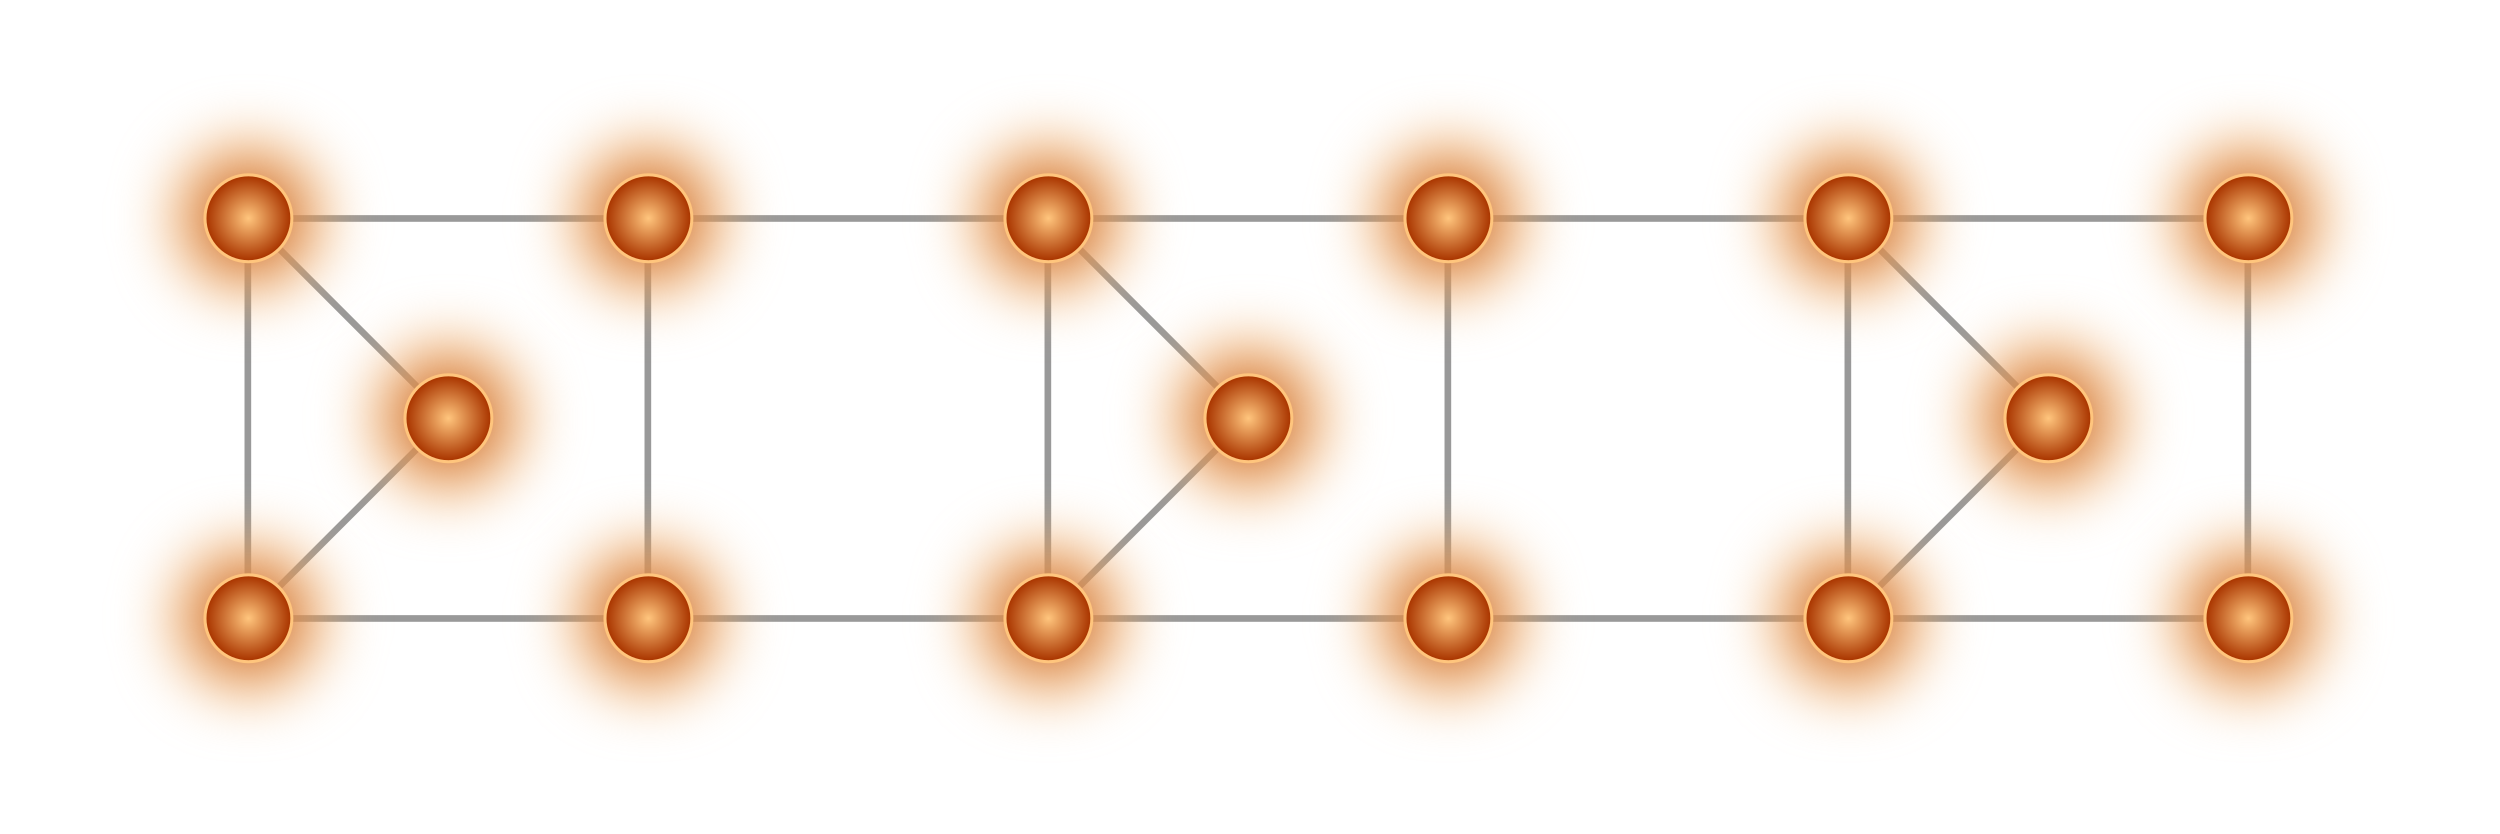
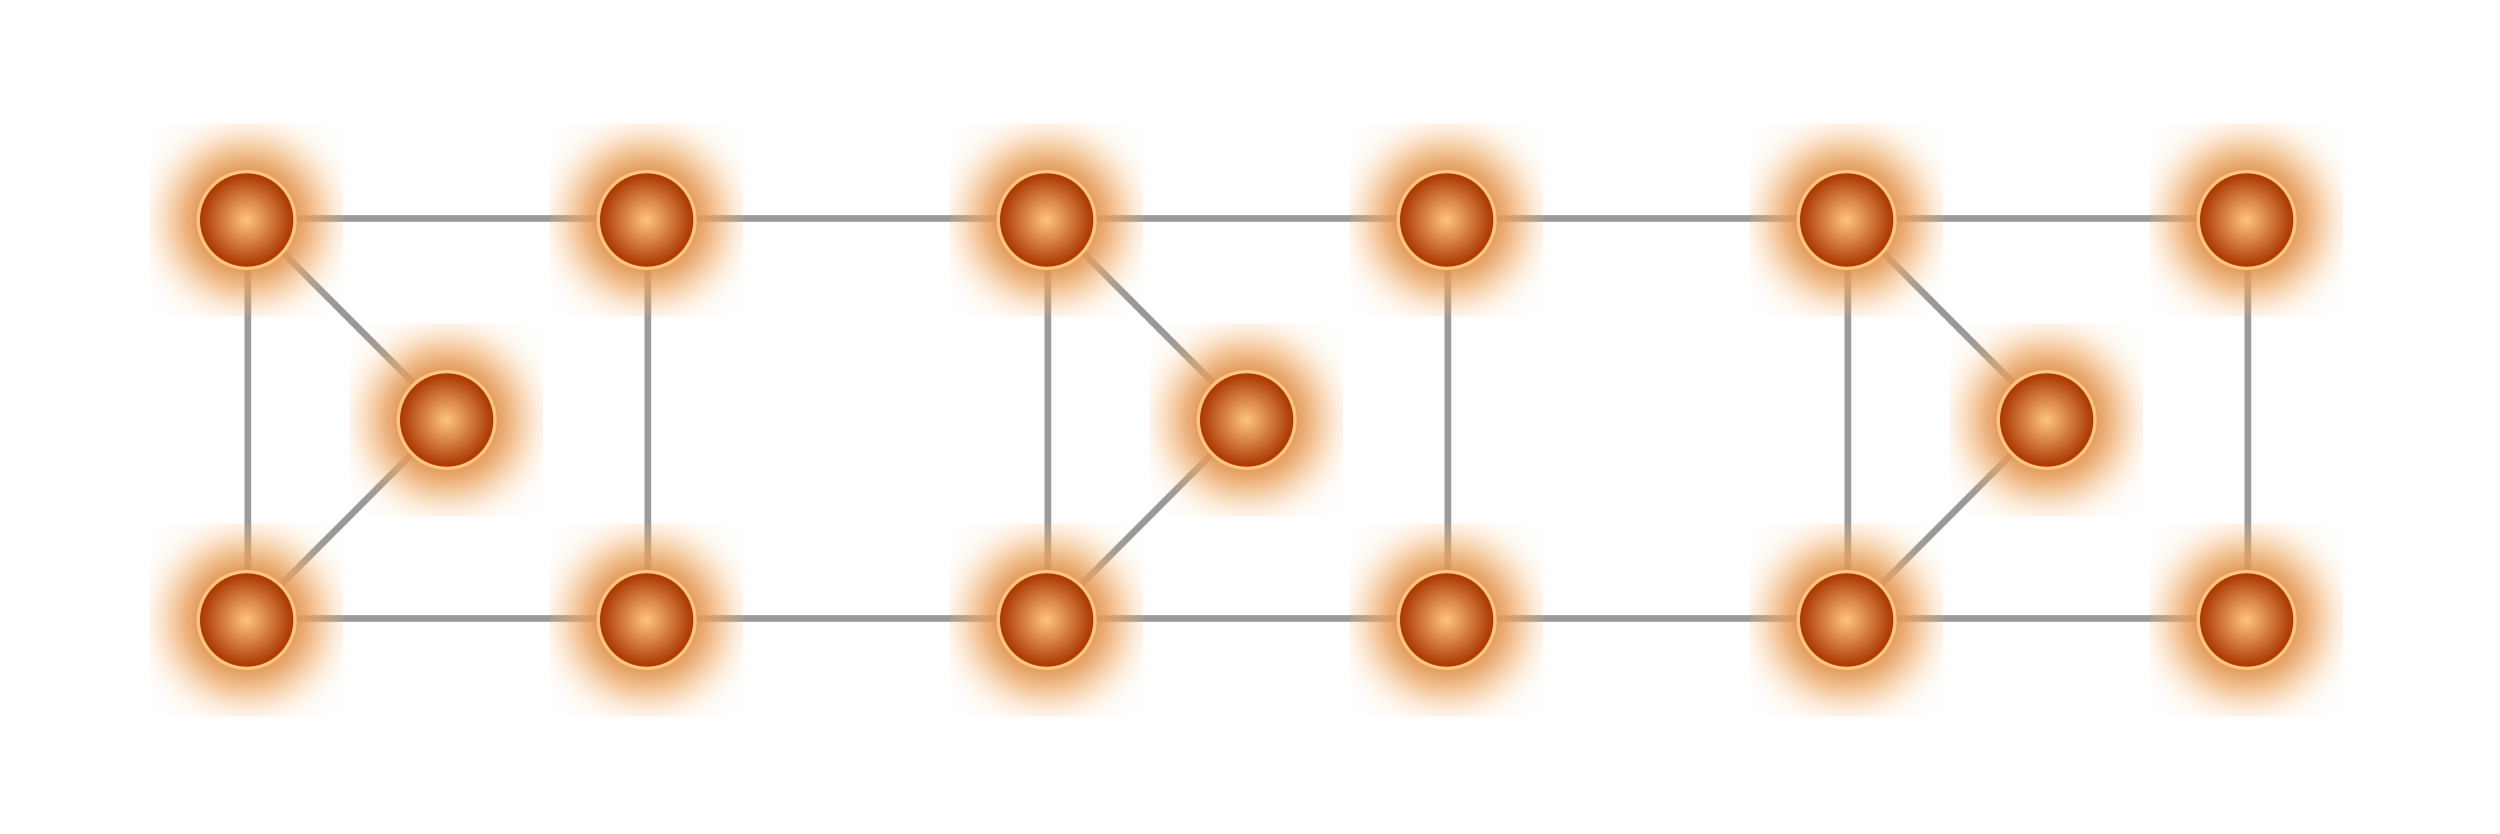
<svg xmlns="http://www.w3.org/2000/svg" height="125" width="375" version="1.1">
  <defs>
-     <filter id="bigBlur" height="1.972" width="1.972" y="-.486" x="-.486" color-interpolation-filters="sRGB">
-       <feGaussianBlur stdDeviation="24.304" />
+     <filter id="bigBlur">
+       <feGaussianBlur stdDeviation="3" />
    </filter>
-     <radialGradient id="radialGradient9119" gradientUnits="userSpaceOnUse" cy="483.79" cx="251.43" r="60">
+     <radialGradient id="bigBlurGradient">
      <stop stop-color="#aa3600" offset="0" />
      <stop stop-color="#ffc57d" offset="1" />
    </radialGradient>
-     <radialGradient id="radialGradient9121" gradientUnits="userSpaceOnUse" cy="483.79" cx="251.43" gradientTransform="matrix(.10482 0 0 .10482 25.906 819.39)" r="60">
+     <radialGradient id="solidGradient">
      <stop stop-color="#ffc57d" offset="0" />
      <stop stop-color="#aa3600" offset="1" />
    </radialGradient>
  </defs>
  <path d="m37.177 39.198v47.143m53.572 6.427h-47.143m47.143-60h-47.143m53.571 6.43v47.143m53.571 6.427h-47.143m47.143-60h-47.143m53.573 6.43v47.143m53.57 6.427h-47.143m47.143-60h-47.143m53.573 6.43v47.143m53.57 6.427h-47.143m47.143-60h-47.143m53.573 6.43v47.143m53.57 6.427h-47.143m47.143-60h-47.143m53.573 6.43v47.143m-295.3-49.023 20.67 20.67m-20.67 30 20.67-20.67m99.335-30 20.67 20.67m-20.67 30 20.67-20.67m99.33-30 20.67 20.67m-20.67 30 20.67-20.67" stroke="#999" fill="none" />
-   <g id="Reliable" transform="translate(-14.998 -777.36)">
-     <path d="m311.43 483.79c0 33.137-26.863 60-60 60s-60-26.863-60-60 26.863-60 60-60 60 26.863 60 60z" transform="matrix(.18815 0 0 .18815 4.954 779.07)" filter="url(#bigBlur)" fill="url(#radialGradient9119)" />
-     <path d="m311.43 483.79c0 33.137-26.863 60-60 60s-60-26.863-60-60 26.863-60 60-60 60 26.863 60 60z" transform="matrix(.10482 0 0 .10482 25.906 819.39)" stroke="#ffc57d" stroke-width="8.7" fill="none" />
-     <path fill="url(#radialGradient9121)" d="m58.55 870.1c0 3.473-2.816 6.289-6.289 6.289s-6.289-2.816-6.289-6.289 2.816-6.289 6.289-6.289 6.289 2.816 6.289 6.289z" />
+   <g id="Reliable" transform="translate(37, 33)">
+     <circle r="12" fill="url(#bigBlurGradient)" filter="url(#bigBlur)" />
+     <circle r="7" fill="none" stroke="#ffc57d" stroke-width="1" />
+     <circle r="7" fill="url(#solidGradient)" />
  </g>
-   <g id="Trustworthy" transform="translate(-14.998 -837.36)">
-     <path d="m311.43 483.79c0 33.137-26.863 60-60 60s-60-26.863-60-60 26.863-60 60-60 60 26.863 60 60z" transform="matrix(.18815 0 0 .18815 4.954 779.07)" filter="url(#bigBlur)" fill="url(#radialGradient9119)" />
-     <path d="m311.43 483.79c0 33.137-26.863 60-60 60s-60-26.863-60-60 26.863-60 60-60 60 26.863 60 60z" transform="matrix(.10482 0 0 .10482 25.906 819.39)" stroke="#ffc57d" stroke-width="8.7" fill="none" />
-     <path fill="url(#radialGradient9121)" d="m58.55 870.1c0 3.473-2.816 6.289-6.289 6.289s-6.289-2.816-6.289-6.289 2.816-6.289 6.289-6.289 6.289 2.816 6.289 6.289z" />
+   <g id="Trustworthy" transform="translate(37, 93)">
+     <circle r="12" fill="url(#bigBlurGradient)" filter="url(#bigBlur)" />
+     <circle r="7" fill="none" stroke="#ffc57d" stroke-width="1" />
+     <circle r="7" fill="url(#solidGradient)" />
  </g>
-   <g id="Stoic" transform="translate(45.002 -777.36)">
-     <path d="m311.43 483.79c0 33.137-26.863 60-60 60s-60-26.863-60-60 26.863-60 60-60 60 26.863 60 60z" transform="matrix(.18815 0 0 .18815 4.954 779.07)" filter="url(#bigBlur)" fill="url(#radialGradient9119)" />
-     <path d="m311.43 483.79c0 33.137-26.863 60-60 60s-60-26.863-60-60 26.863-60 60-60 60 26.863 60 60z" transform="matrix(.10482 0 0 .10482 25.906 819.39)" stroke="#ffc57d" stroke-width="8.7" fill="none" />
-     <path fill="url(#radialGradient9121)" d="m58.55 870.1c0 3.473-2.816 6.289-6.289 6.289s-6.289-2.816-6.289-6.289 2.816-6.289 6.289-6.289 6.289 2.816 6.289 6.289z" />
+   <g id="Stoic" transform="translate(97, 33)">
+     <circle r="12" fill="url(#bigBlurGradient)" filter="url(#bigBlur)" />
+     <circle r="7" fill="none" stroke="#ffc57d" stroke-width="1" />
+     <circle r="7" fill="url(#solidGradient)" />
  </g>
-   <g id="WeatherEye" transform="translate(45.002 -837.36)">
-     <path d="m311.43 483.79c0 33.137-26.863 60-60 60s-60-26.863-60-60 26.863-60 60-60 60 26.863 60 60z" transform="matrix(.18815 0 0 .18815 4.954 779.07)" filter="url(#bigBlur)" fill="url(#radialGradient9119)" />
-     <path d="m311.43 483.79c0 33.137-26.863 60-60 60s-60-26.863-60-60 26.863-60 60-60 60 26.863 60 60z" transform="matrix(.10482 0 0 .10482 25.906 819.39)" stroke="#ffc57d" stroke-width="8.7" fill="none" />
-     <path fill="url(#radialGradient9121)" d="m58.55 870.1c0 3.473-2.816 6.289-6.289 6.289s-6.289-2.816-6.289-6.289 2.816-6.289 6.289-6.289 6.289 2.816 6.289 6.289z" />
+   <g id="WeatherEye" transform="translate(97, 93)">
+     <circle r="12" fill="url(#bigBlurGradient)" filter="url(#bigBlur)" />
+     <circle r="7" fill="none" stroke="#ffc57d" stroke-width="1" />
+     <circle r="7" fill="url(#solidGradient)" />
  </g>
-   <g id="Reliable2" transform="translate(105 -777.36)">
-     <path d="m311.43 483.79c0 33.137-26.863 60-60 60s-60-26.863-60-60 26.863-60 60-60 60 26.863 60 60z" transform="matrix(.18815 0 0 .18815 4.954 779.07)" filter="url(#bigBlur)" fill="url(#radialGradient9119)" />
-     <path d="m311.43 483.79c0 33.137-26.863 60-60 60s-60-26.863-60-60 26.863-60 60-60 60 26.863 60 60z" transform="matrix(.10482 0 0 .10482 25.906 819.39)" stroke="#ffc57d" stroke-width="8.7" fill="none" />
-     <path fill="url(#radialGradient9121)" d="m58.55 870.1c0 3.473-2.816 6.289-6.289 6.289s-6.289-2.816-6.289-6.289 2.816-6.289 6.289-6.289 6.289 2.816 6.289 6.289z" />
+   <g id="Trustworthy2" transform="translate(157, 33)">
+     <circle r="12" fill="url(#bigBlurGradient)" filter="url(#bigBlur)" />
+     <circle r="7" fill="none" stroke="#ffc57d" stroke-width="1" />
+     <circle r="7" fill="url(#solidGradient)" />
  </g>
-   <g id="Trustworthy2" transform="translate(105 -837.36)">
-     <path d="m311.43 483.79c0 33.137-26.863 60-60 60s-60-26.863-60-60 26.863-60 60-60 60 26.863 60 60z" transform="matrix(.18815 0 0 .18815 4.954 779.07)" filter="url(#bigBlur)" fill="url(#radialGradient9119)" />
-     <path d="m311.43 483.79c0 33.137-26.863 60-60 60s-60-26.863-60-60 26.863-60 60-60 60 26.863 60 60z" transform="matrix(.10482 0 0 .10482 25.906 819.39)" stroke="#ffc57d" stroke-width="8.7" fill="none" />
-     <path fill="url(#radialGradient9121)" d="m58.55 870.1c0 3.473-2.816 6.289-6.289 6.289s-6.289-2.816-6.289-6.289 2.816-6.289 6.289-6.289 6.289 2.816 6.289 6.289z" />
+   <g id="Reliable2" transform="translate(157, 93)">
+     <circle r="12" fill="url(#bigBlurGradient)" filter="url(#bigBlur)" />
+     <circle r="7" fill="none" stroke="#ffc57d" stroke-width="1" />
+     <circle r="7" fill="url(#solidGradient)" />
  </g>
-   <g id="Organized" transform="translate(165 -777.36)">
-     <path d="m311.43 483.79c0 33.137-26.863 60-60 60s-60-26.863-60-60 26.863-60 60-60 60 26.863 60 60z" transform="matrix(.18815 0 0 .18815 4.954 779.07)" filter="url(#bigBlur)" fill="url(#radialGradient9119)" />
-     <path d="m311.43 483.79c0 33.137-26.863 60-60 60s-60-26.863-60-60 26.863-60 60-60 60 26.863 60 60z" transform="matrix(.10482 0 0 .10482 25.906 819.39)" stroke="#ffc57d" stroke-width="8.7" fill="none" />
-     <path fill="url(#radialGradient9121)" d="m58.55 870.1c0 3.473-2.816 6.289-6.289 6.289s-6.289-2.816-6.289-6.289 2.816-6.289 6.289-6.289 6.289 2.816 6.289 6.289z" />
+   <g id="Navigator" transform="translate(217, 33)">
+     <circle r="12" fill="url(#bigBlurGradient)" filter="url(#bigBlur)" />
+     <circle r="7" fill="none" stroke="#ffc57d" stroke-width="1" />
+     <circle r="7" fill="url(#solidGradient)" />
  </g>
-   <g id="Navigator" transform="translate(165 -837.36)">
-     <path d="m311.43 483.79c0 33.137-26.863 60-60 60s-60-26.863-60-60 26.863-60 60-60 60 26.863 60 60z" transform="matrix(.18815 0 0 .18815 4.954 779.07)" filter="url(#bigBlur)" fill="url(#radialGradient9119)" />
-     <path d="m311.43 483.79c0 33.137-26.863 60-60 60s-60-26.863-60-60 26.863-60 60-60 60 26.863 60 60z" transform="matrix(.10482 0 0 .10482 25.906 819.39)" stroke="#ffc57d" stroke-width="8.7" fill="none" />
-     <path fill="url(#radialGradient9121)" d="m58.55 870.1c0 3.473-2.816 6.289-6.289 6.289s-6.289-2.816-6.289-6.289 2.816-6.289 6.289-6.289 6.289 2.816 6.289 6.289z" />
+   <g id="Organized" transform="translate(217, 93)">
+     <circle r="12" fill="url(#bigBlurGradient)" filter="url(#bigBlur)" />
+     <circle r="7" fill="none" stroke="#ffc57d" stroke-width="1" />
+     <circle r="7" fill="url(#solidGradient)" />
  </g>
-   <g id="WeatherEye2" transform="translate(225 -777.36)">
-     <path d="m311.43 483.79c0 33.137-26.863 60-60 60s-60-26.863-60-60 26.863-60 60-60 60 26.863 60 60z" transform="matrix(.18815 0 0 .18815 4.954 779.07)" filter="url(#bigBlur)" fill="url(#radialGradient9119)" />
-     <path d="m311.43 483.79c0 33.137-26.863 60-60 60s-60-26.863-60-60 26.863-60 60-60 60 26.863 60 60z" transform="matrix(.10482 0 0 .10482 25.906 819.39)" stroke="#ffc57d" stroke-width="8.7" fill="none" />
-     <path fill="url(#radialGradient9121)" d="m58.55 870.1c0 3.473-2.816 6.289-6.289 6.289s-6.289-2.816-6.289-6.289 2.816-6.289 6.289-6.289 6.289 2.816 6.289 6.289z" />
+   <g id="Stoic2" transform="translate(277, 33)">
+     <circle r="12" fill="url(#bigBlurGradient)" filter="url(#bigBlur)" />
+     <circle r="7" fill="none" stroke="#ffc57d" stroke-width="1" />
+     <circle r="7" fill="url(#solidGradient)" />
  </g>
-   <g id="Stoic2" transform="translate(225 -837.36)">
-     <path d="m311.43 483.79c0 33.137-26.863 60-60 60s-60-26.863-60-60 26.863-60 60-60 60 26.863 60 60z" transform="matrix(.18815 0 0 .18815 4.954 779.07)" filter="url(#bigBlur)" fill="url(#radialGradient9119)" />
-     <path d="m311.43 483.79c0 33.137-26.863 60-60 60s-60-26.863-60-60 26.863-60 60-60 60 26.863 60 60z" transform="matrix(.10482 0 0 .10482 25.906 819.39)" stroke="#ffc57d" stroke-width="8.7" fill="none" />
-     <path fill="url(#radialGradient9121)" d="m58.55 870.1c0 3.473-2.816 6.289-6.289 6.289s-6.289-2.816-6.289-6.289 2.816-6.289 6.289-6.289 6.289 2.816 6.289 6.289z" />
+   <g id="WeatherEye2" transform="translate(277, 93)">
+     <circle r="12" fill="url(#bigBlurGradient)" filter="url(#bigBlur)" />
+     <circle r="7" fill="none" stroke="#ffc57d" stroke-width="1" />
+     <circle r="7" fill="url(#solidGradient)" />
  </g>
-   <g id="Organized2" transform="translate(285 -777.36)">
-     <path d="m311.43 483.79c0 33.137-26.863 60-60 60s-60-26.863-60-60 26.863-60 60-60 60 26.863 60 60z" transform="matrix(.18815 0 0 .18815 4.954 779.07)" filter="url(#bigBlur)" fill="url(#radialGradient9119)" />
-     <path d="m311.43 483.79c0 33.137-26.863 60-60 60s-60-26.863-60-60 26.863-60 60-60 60 26.863 60 60z" transform="matrix(.10482 0 0 .10482 25.906 819.39)" stroke="#ffc57d" stroke-width="8.7" fill="none" />
-     <path fill="url(#radialGradient9121)" d="m58.55 870.1c0 3.473-2.816 6.289-6.289 6.289s-6.289-2.816-6.289-6.289 2.816-6.289 6.289-6.289 6.289 2.816 6.289 6.289z" />
+   <g id="Navigator2" transform="translate(337, 33)">
+     <circle r="12" fill="url(#bigBlurGradient)" filter="url(#bigBlur)" />
+     <circle r="7" fill="none" stroke="#ffc57d" stroke-width="1" />
+     <circle r="7" fill="url(#solidGradient)" />
  </g>
-   <g id="Navigator2" transform="translate(285 -837.36)">
-     <path d="m311.43 483.79c0 33.137-26.863 60-60 60s-60-26.863-60-60 26.863-60 60-60 60 26.863 60 60z" transform="matrix(.18815 0 0 .18815 4.954 779.07)" filter="url(#bigBlur)" fill="url(#radialGradient9119)" />
-     <path d="m311.43 483.79c0 33.137-26.863 60-60 60s-60-26.863-60-60 26.863-60 60-60 60 26.863 60 60z" transform="matrix(.10482 0 0 .10482 25.906 819.39)" stroke="#ffc57d" stroke-width="8.7" fill="none" />
-     <path fill="url(#radialGradient9121)" d="m58.55 870.1c0 3.473-2.816 6.289-6.289 6.289s-6.289-2.816-6.289-6.289 2.816-6.289 6.289-6.289 6.289 2.816 6.289 6.289z" />
+   <g id="Organized2" transform="translate(337, 93)">
+     <circle r="12" fill="url(#bigBlurGradient)" filter="url(#bigBlur)" />
+     <circle r="7" fill="none" stroke="#ffc57d" stroke-width="1" />
+     <circle r="7" fill="url(#solidGradient)" />
  </g>
-   <g id="Apprentice" transform="translate(15.002 -807.36)">
-     <path d="m311.43 483.79c0 33.137-26.863 60-60 60s-60-26.863-60-60 26.863-60 60-60 60 26.863 60 60z" transform="matrix(.18815 0 0 .18815 4.954 779.07)" filter="url(#bigBlur)" fill="url(#radialGradient9119)" />
-     <path d="m311.43 483.79c0 33.137-26.863 60-60 60s-60-26.863-60-60 26.863-60 60-60 60 26.863 60 60z" transform="matrix(.10482 0 0 .10482 25.906 819.39)" stroke="#ffc57d" stroke-width="8.7" fill="none" />
-     <path fill="url(#radialGradient9121)" d="m58.55 870.1c0 3.473-2.816 6.289-6.289 6.289s-6.289-2.816-6.289-6.289 2.816-6.289 6.289-6.289 6.289 2.816 6.289 6.289z" />
+   <g id="Apprentice" transform="translate(67, 63)">
+     <circle r="12" fill="url(#bigBlurGradient)" filter="url(#bigBlur)" />
+     <circle r="7" fill="none" stroke="#ffc57d" stroke-width="1" />
+     <circle r="7" fill="url(#solidGradient)" />
  </g>
-   <g id="Journeyman" transform="translate(135 -807.36)">
-     <path d="m311.43 483.79c0 33.137-26.863 60-60 60s-60-26.863-60-60 26.863-60 60-60 60 26.863 60 60z" transform="matrix(.18815 0 0 .18815 4.954 779.07)" filter="url(#bigBlur)" fill="url(#radialGradient9119)" />
-     <path d="m311.43 483.79c0 33.137-26.863 60-60 60s-60-26.863-60-60 26.863-60 60-60 60 26.863 60 60z" transform="matrix(.10482 0 0 .10482 25.906 819.39)" stroke="#ffc57d" stroke-width="8.7" fill="none" />
-     <path fill="url(#radialGradient9121)" d="m58.55 870.1c0 3.473-2.816 6.289-6.289 6.289s-6.289-2.816-6.289-6.289 2.816-6.289 6.289-6.289 6.289 2.816 6.289 6.289z" />
+   <g id="Journeyman" transform="translate(187, 63)">
+     <circle r="12" fill="url(#bigBlurGradient)" filter="url(#bigBlur)" />
+     <circle r="7" fill="none" stroke="#ffc57d" stroke-width="1" />
+     <circle r="7" fill="url(#solidGradient)" />
  </g>
-   <g id="Master" transform="translate(255 -807.36)">
-     <path d="m311.43 483.79c0 33.137-26.863 60-60 60s-60-26.863-60-60 26.863-60 60-60 60 26.863 60 60z" transform="matrix(.18815 0 0 .18815 4.954 779.07)" filter="url(#bigBlur)" fill="url(#radialGradient9119)" />
-     <path d="m311.43 483.79c0 33.137-26.863 60-60 60s-60-26.863-60-60 26.863-60 60-60 60 26.863 60 60z" transform="matrix(.10482 0 0 .10482 25.906 819.39)" stroke="#ffc57d" stroke-width="8.7" fill="none" />
-     <path fill="url(#radialGradient9121)" d="m58.55 870.1c0 3.473-2.816 6.289-6.289 6.289s-6.289-2.816-6.289-6.289 2.816-6.289 6.289-6.289 6.289 2.816 6.289 6.289z" />
+   <g id="Master" transform="translate(307, 63)">
+     <circle r="12" fill="url(#bigBlurGradient)" filter="url(#bigBlur)" />
+     <circle r="7" fill="none" stroke="#ffc57d" stroke-width="1" />
+     <circle r="7" fill="url(#solidGradient)" />
  </g>
</svg>
